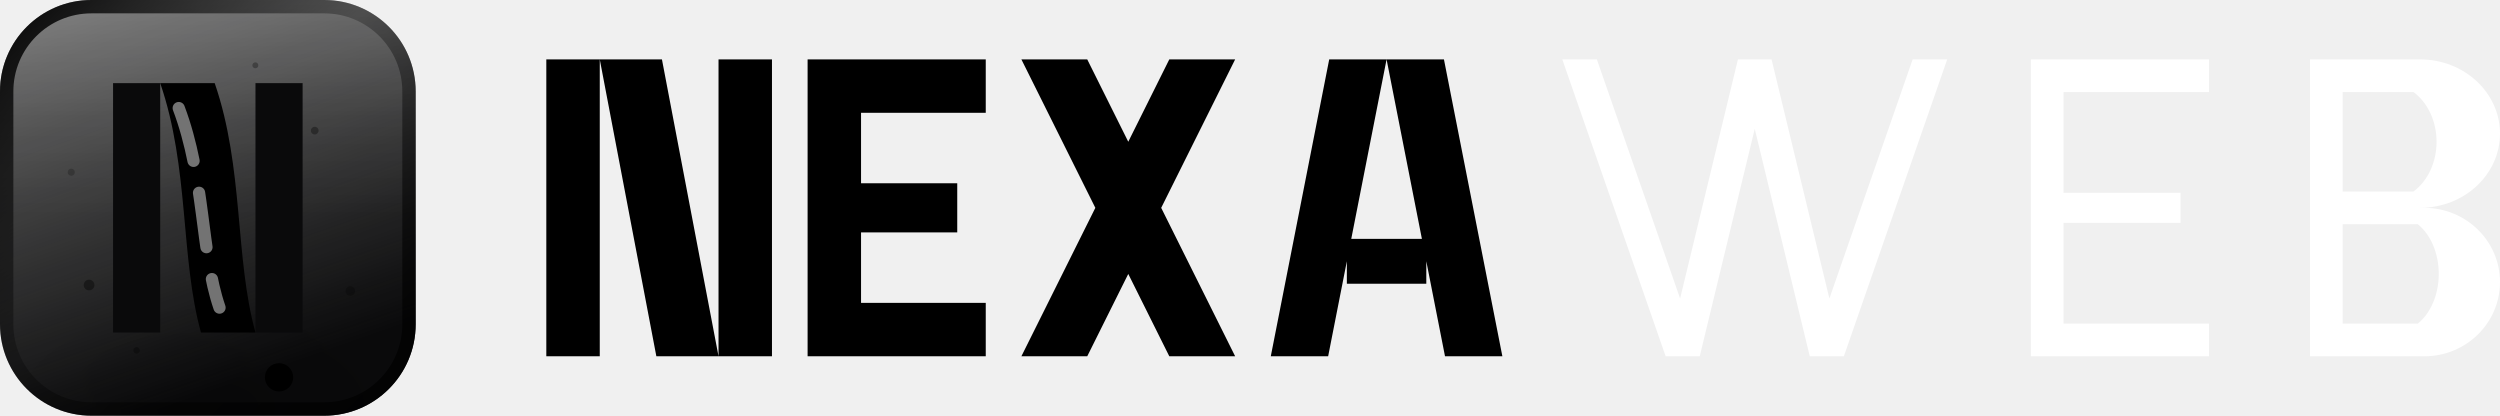
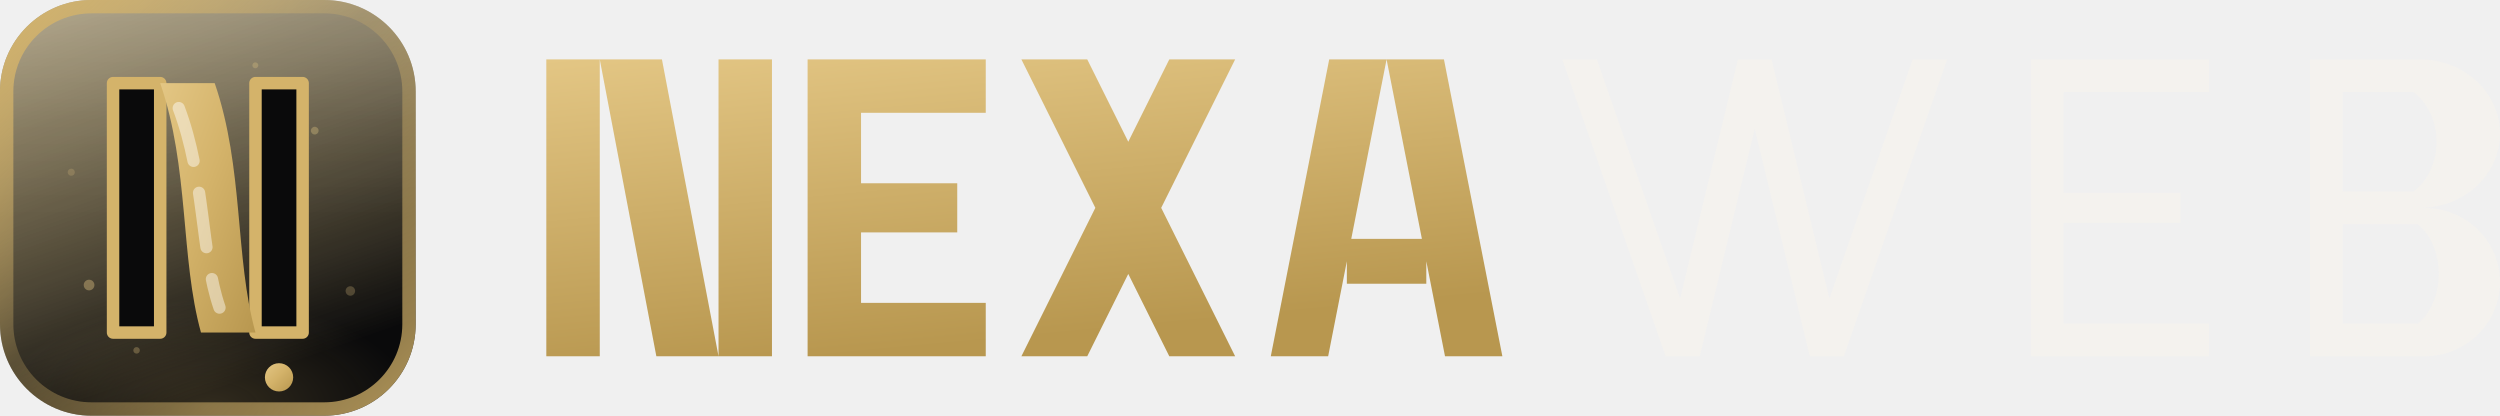
<svg xmlns="http://www.w3.org/2000/svg" viewBox="0 0 842 140" role="img" aria-label="Nexa Web">
  <defs>
    <linearGradient id="dd-verre" x1="0" y1="0" x2="0.35" y2="1">
-       <stop offset="0" stop-color="undefined" stop-opacity=".55" />
+       <stop offset="0" stop-color="#6B541B" stop-opacity=".55" />
      <stop offset="1" stop-color="#0A0A0B" />
    </linearGradient>
    <linearGradient id="dd-rim" x1="0" y1="0" x2="1" y2="1">
-       <stop offset="0" stop-color="undefined" stop-opacity=".95" />
-       <stop offset=".45" stop-color="undefined" stop-opacity=".25" />
-       <stop offset="1" stop-color="undefined" stop-opacity=".8" />
+       <stop offset="0" stop-color="#D4B36A" stop-opacity=".95" />
+       <stop offset=".45" stop-color="#D4B36A" stop-opacity=".25" />
+       <stop offset="1" stop-color="#D4B36A" stop-opacity=".8" />
    </linearGradient>
    <linearGradient id="dd-or" x1="0" y1="0" x2="1" y2="1">
-       <stop offset="0" stop-color="undefined" />
-       <stop offset=".45" stop-color="undefined" />
-       <stop offset="1" stop-color="undefined" />
+       <stop offset="0" stop-color="#E3C684" />
+       <stop offset=".45" stop-color="#D4B36A" />
+       <stop offset="1" stop-color="#B8974F" />
    </linearGradient>
    <linearGradient id="dd-dome" x1="0" y1="0" x2="0" y2="1">
      <stop offset="0" stop-color="#FFFFFF" stop-opacity=".16" />
      <stop offset=".55" stop-color="#FFFFFF" stop-opacity=".045" />
      <stop offset="1" stop-color="#FFFFFF" stop-opacity="0" />
    </linearGradient>
    <radialGradient id="dd-rebond">
-       <stop offset="0" stop-color="undefined" stop-opacity=".20" />
-       <stop offset="1" stop-color="undefined" stop-opacity="0" />
+       <stop offset="0" stop-color="#D4B36A" stop-opacity=".20" />
+       <stop offset="1" stop-color="#D4B36A" stop-opacity="0" />
    </radialGradient>
    <clipPath id="dd-tuile">
      <rect width="140" height="140" rx="30.8" />
    </clipPath>
  </defs>
  <rect width="140" height="140" rx="30.8" fill="url(#dd-verre)" />
  <g clip-path="url(#dd-tuile)">
    <rect width="140" height="72.8" fill="url(#dd-dome)" />
    <ellipse cx="70" cy="137.2" rx="70" ry="36.4" fill="url(#dd-rebond)" />
-     <g fill="undefined">
+     <g fill="#E3C684">
      <circle cx="30" cy="96" r="1.8" opacity="0.4" />
      <circle cx="106" cy="44" r="1.3" opacity="0.34" />
      <circle cx="46" cy="118" r="1.1" opacity="0.3" />
      <circle cx="118" cy="98" r="1.6" opacity="0.26" />
      <circle cx="86" cy="22" r="1" opacity="0.3" />
      <circle cx="24" cy="58" r="1.2" opacity="0.22" />
    </g>
    <g transform="translate(38.08 28) scale(0.84)">
-       <path d="M0 0h18.9v100h-18.9ZM57.1 0h18.9v100h-18.9Z" fill="#0A0A0B" stroke="undefined" stroke-width="5" stroke-linejoin="round" />
+       <path d="M0 0h18.9v100h-18.9ZM57.1 0h18.9v100h-18.9Z" fill="#0A0A0B" stroke="#D4B36A" stroke-width="5" stroke-linejoin="round" />
    </g>
    <g transform="translate(38.08 28) scale(0.84)">
      <path d="M18.9 0L40.75 0C52.47 34 48.78 70 57.1 100L35.25 100C26.93 70 30.62 34 18.9 0Z" fill="url(#dd-or)" />
      <path d="M26.33 10C36.91 38 35.12 68 42.68 90" fill="none" stroke="#FFFFFF" stroke-width="4.91" stroke-opacity=".45" stroke-linecap="round" stroke-dasharray="22 13" />
      <circle cx="66.55" cy="117.96" r="5.67" fill="url(#dd-or)" />
    </g>
  </g>
  <rect x="2.25" y="2.25" width="135.5" height="135.5" rx="28.55" fill="none" stroke="url(#dd-rim)" stroke-width="4.5" />
  <defs>
    <linearGradient id="dd-mot" x1="0" y1="0" x2=".3" y2="1">
-       <stop offset="0" stop-color="undefined" />
-       <stop offset="1" stop-color="undefined" />
+       <stop offset="0" stop-color="#E3C684" />
+       <stop offset="1" stop-color="#B8974F" />
    </linearGradient>
  </defs>
  <g transform="translate(184 20)">
    <path d="M0 0h18v100h-18ZM58 0h18v100h-18ZM18 0L38.94 0L58 100L37.06 100ZM88 0h18v100h-18ZM88 0h60v18h-60ZM88 41.72h50.4v16.56h-50.4ZM88 82h60v18h-60ZM160 0L182.18 0L232 100L209.82 100ZM209.82 0L232 0L182.18 100L160 100ZM263.68 0L283 0L263.32 100L244 100ZM283 0L302.32 0L322 100L302.68 100ZM269.62 60.44h26.76v15.12h-26.76Z" fill="url(#dd-mot)" />
    <g transform="translate(348 0)">
-       <path d="M-5.82 0L5.82 0L33.86 80.54L53.34 0L64.66 0L40.47 100L28.99 100ZM53.34 0L64.66 0L84.14 80.54L112.18 0L123.82 0L89.01 100L77.53 100ZM152 0h11v100h-11ZM152 0h60v11h-60ZM152 44.94h50.4v10.12h-50.4ZM152 89h60v11h-60ZM246 0H283.05A26.95 25 0 0 1 283.05 50H246ZM257 11V44.5H280.85A15.95 19.5 0 0 0 280.85 11ZM246 50H284.5A25.5 25 0 0 1 284.5 100H246ZM257 55.5V89H282.3A14.5 19.5 0 0 0 282.3 55.5Z" fill="#FFFFFF" />
+       <path d="M-5.82 0L5.82 0L33.86 80.54L53.34 0L64.66 0L40.47 100L28.99 100ZM53.34 0L64.66 0L84.14 80.54L112.18 0L123.82 0L89.01 100L77.53 100ZM152 0h11v100h-11ZM152 0h60v11h-60ZM152 44.94h50.4v10.12h-50.4ZM152 89h60v11h-60ZM246 0H283.05A26.95 25 0 0 1 283.05 50H246ZM257 11V44.5H280.85A15.95 19.5 0 0 0 280.85 11ZM246 50H284.5A25.5 25 0 0 1 284.5 100H246ZM257 55.5V89H282.3A14.5 19.5 0 0 0 282.3 55.5Z" fill="#F4F2EE" />
    </g>
  </g>
</svg>
